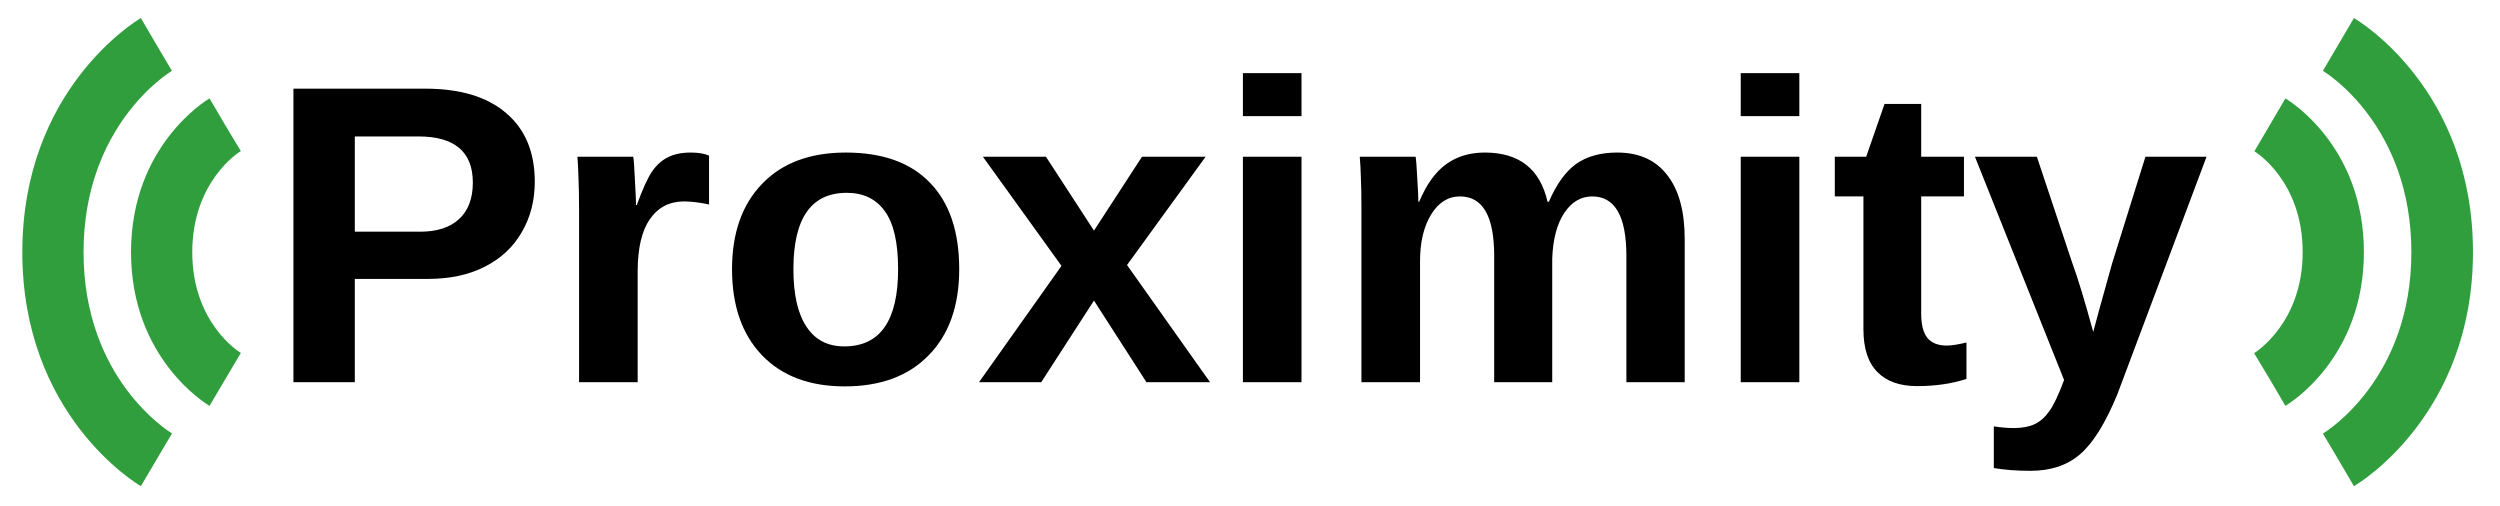
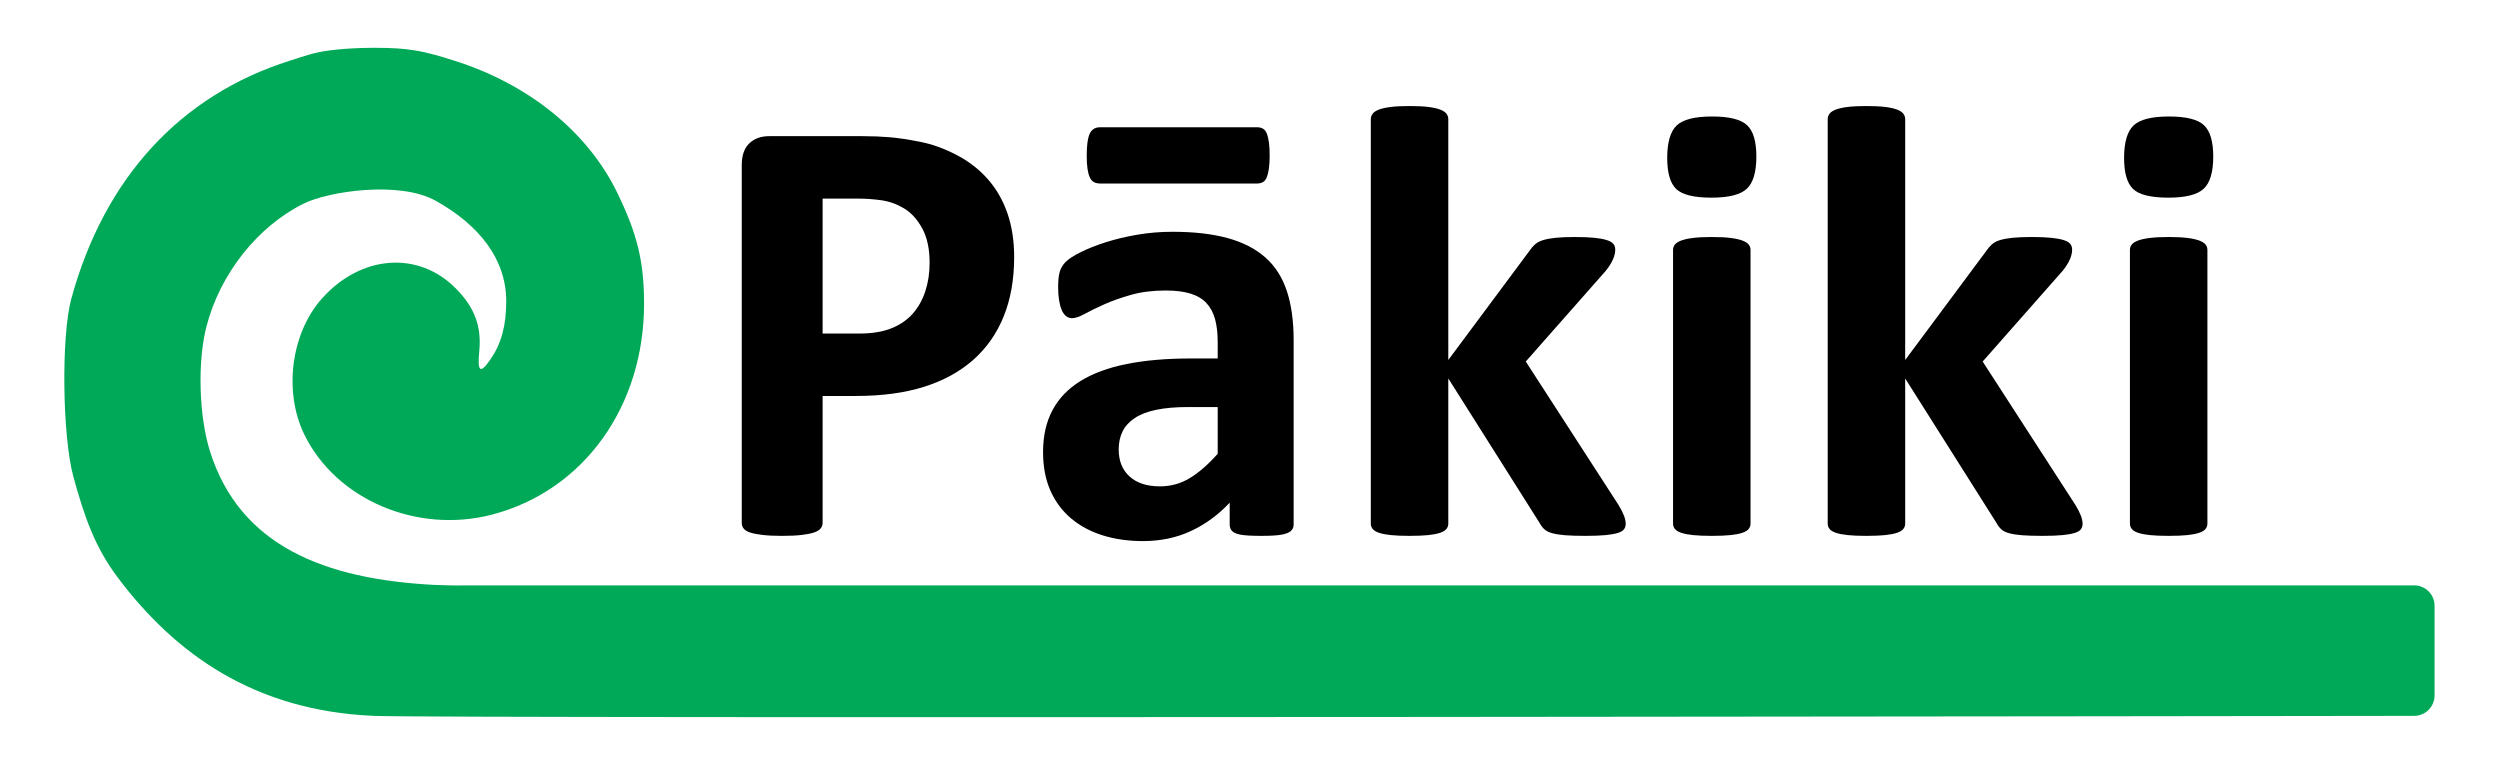
- <svg xmlns="http://www.w3.org/2000/svg" width="100%" height="100%" viewBox="0 0 1400 283" version="1.1" xml:space="preserve" style="fill-rule:evenodd;clip-rule:evenodd;stroke-linejoin:round;stroke-miterlimit:2;">
-   <g transform="matrix(4.16667,0,0,4.16667,0,0)">
-     <g transform="matrix(1,0,0,1,0,-1)">
-       <g id="Layer_2">
-         <g id="Layer_1-2">
-           <g transform="matrix(1,0,0,1,1,1.12)">
-             <g>
-               <g transform="matrix(1,0,0,1,2,2.31)">
-                 <path d="M25.16,52.12C24.73,51.86 14.61,45.76 14.61,31.46C14.61,17.16 24.73,11.05 25.16,10.79L29.33,17.9L27.25,14.35L29.37,17.88C29.1,18 22.84,22 22.84,31.46C22.84,40.92 29.1,44.87 29.37,45L25.16,52.12Z" style="fill:rgb(49,158,62);fill-rule:nonzero;" />
-               </g>
-               <g transform="matrix(1,0,0,1,2,2.31)">
-                 <path d="M15.93,62.91C15.28,62.53 0,53.31 0,31.46C0,9.61 15.28,0.38 15.93,0L20.1,7.1L18,3.55L20.11,7.09C19.62,7.38 8.23,14.46 8.23,31.46C8.23,48.46 19.63,55.53 20.12,55.82L15.93,62.91Z" style="fill:rgb(49,158,62);fill-rule:nonzero;" />
-               </g>
-             </g>
-           </g>
-           <g transform="matrix(2.3889,0,0,2.3889,-57.7337,-104.559)">
-             <g transform="matrix(24,0,0,24,148.438,65.6931)">
-                         </g>
-             <text x="39.067px" y="65.693px" style="font-family:'Arial-BoldMT', 'Arial', sans-serif;font-weight:700;font-size:24px;">Proximity</text>
-           </g>
-           <g transform="matrix(1,0,0,1,-38.6323,1.12)">
-             <g transform="matrix(1,0,0,1,-2,-2.305)">
-               <path d="M347.79,56.73L343.62,49.63L345.7,53.18L343.58,49.65C343.85,49.49 350.11,45.53 350.11,36.07C350.11,26.43 343.68,22.55 343.62,22.52L347.79,15.41C348.22,15.67 358.34,21.77 358.34,36.07C358.34,50.37 348.22,56.48 347.79,56.73Z" style="fill:rgb(49,158,62);fill-rule:nonzero;" />
-             </g>
-             <g transform="matrix(1,0,0,1,-2,-2.31)">
-               <path d="M357,67.53L352.83,60.43L354.93,64L352.83,60.46C353.32,60.17 364.72,53.09 364.72,36.09C364.72,19.09 353.32,12 352.83,11.71L357,4.62C357.67,5 373,14.22 373,36.07C373,57.92 357.67,67.15 357,67.53Z" style="fill:rgb(49,158,62);fill-rule:nonzero;" />
-             </g>
-           </g>
-         </g>
-       </g>
+ <svg xmlns="http://www.w3.org/2000/svg" width="100%" height="100%" viewBox="0 0 1158 355" version="1.1" xml:space="preserve" style="fill-rule:evenodd;clip-rule:evenodd;stroke-linejoin:round;stroke-miterlimit:2;">
+   <g>
+     <path d="M1118.24,331.586c-0,0 -912.934,1.367 -945.102,0c-55.607,-2.362 -92.197,-28.95 -118.605,-64.082c-10.735,-14.28 -15.557,-28.559 -20.528,-46.628c-5.137,-18.675 -5.694,-65.241 -0.986,-82.464c15.305,-55.991 50.498,-94.298 101.377,-110.348c6.869,-2.166 10.668,-3.722 18.568,-4.746c4.837,-0.626 11.949,-1.181 20.079,-1.181c9.116,0 14.039,0.405 18.898,1.181c6.553,1.047 12.024,2.74 18.383,4.746c34.613,10.919 61.938,33.061 75.624,61.28c9.311,19.2 12.383,31.938 12.383,51.346c-0,47.642 -27.964,86.51 -70.239,97.629c-34.812,9.155 -72.407,-6.839 -87.149,-37.077c-9.584,-19.656 -6.267,-46.821 8.249,-63.045c18.025,-20.145 44.57,-22.129 61.905,-4.625c8.775,8.861 12.005,17.495 10.897,29.135c-0.919,9.659 0.438,10.629 5.205,3.718c5.043,-7.313 7.284,-15.599 7.284,-26.94c-0,-19.598 -12.705,-35.319 -32.58,-46.442c-16.954,-9.488 -49.929,-4.358 -61.285,1.286c-21.368,10.622 -38.71,32.561 -44.994,56.922c-4.207,16.308 -3.496,41.466 1.633,57.773c13.81,43.91 53.225,59.275 103.922,61.904c3.064,0.158 10.682,0.279 11.436,0.277c0.097,-0 -0.005,-0 2.285,-0.063l903.34,0c2.506,0 4.909,0.996 6.681,2.768c1.772,1.772 2.768,4.175 2.768,6.681l-0,41.546c-0,2.506 -0.996,4.91 -2.768,6.682c-1.772,1.772 -4.175,2.767 -6.681,2.767Z" style="fill:#00a957;" />
+     <g>
+       <path d="M469.759,119.041c0,10.349 -1.614,19.511 -4.842,27.487c-3.228,7.975 -7.927,14.692 -14.099,20.151c-6.171,5.46 -13.743,9.613 -22.715,12.462c-8.972,2.848 -19.535,4.272 -31.687,4.272l-15.381,0l-0,58.818c-0,0.949 -0.309,1.804 -0.926,2.563c-0.617,0.76 -1.638,1.377 -3.062,1.852c-1.424,0.474 -3.323,0.854 -5.697,1.139c-2.373,0.285 -5.411,0.427 -9.114,0.427c-3.608,0 -6.622,-0.142 -9.044,-0.427c-2.421,-0.285 -4.343,-0.665 -5.767,-1.139c-1.424,-0.475 -2.421,-1.092 -2.991,-1.852c-0.57,-0.759 -0.855,-1.614 -0.855,-2.563l0,-165.772c0,-4.462 1.164,-7.809 3.49,-10.04c2.326,-2.231 5.388,-3.347 9.185,-3.347l43.437,0c4.368,0 8.521,0.166 12.461,0.499c3.941,0.332 8.664,1.044 14.171,2.136c5.507,1.092 11.084,3.109 16.734,6.053c5.649,2.943 10.467,6.669 14.455,11.179c3.987,4.51 7.026,9.779 9.114,15.808c2.089,6.029 3.133,12.794 3.133,20.294Zm-39.164,2.706c0,-6.456 -1.139,-11.773 -3.418,-15.95c-2.278,-4.178 -5.079,-7.263 -8.402,-9.257c-3.323,-1.994 -6.812,-3.252 -10.468,-3.774c-3.655,-0.522 -7.429,-0.783 -11.322,-0.783l-15.95,-0l-0,62.52l16.805,-0c5.981,-0 10.989,-0.807 15.025,-2.421c4.035,-1.614 7.334,-3.869 9.897,-6.765c2.564,-2.896 4.51,-6.361 5.839,-10.396c1.33,-4.035 1.994,-8.426 1.994,-13.174Z" style="fill-rule:nonzero; fill:#000000" />
+       <path d="M599.215,242.943c0,1.329 -0.475,2.373 -1.424,3.133c-0.95,0.76 -2.445,1.305 -4.486,1.638c-2.041,0.332 -5.056,0.498 -9.044,0.498c-4.272,0 -7.381,-0.166 -9.328,-0.498c-1.946,-0.333 -3.323,-0.878 -4.13,-1.638c-0.807,-0.76 -1.21,-1.804 -1.21,-3.133l-0,-10.112c-5.222,5.602 -11.18,9.969 -17.873,13.103c-6.694,3.133 -14.123,4.699 -22.288,4.699c-6.741,0 -12.937,-0.878 -18.586,-2.634c-5.649,-1.757 -10.538,-4.368 -14.668,-7.833c-4.131,-3.466 -7.335,-7.762 -9.614,-12.889c-2.278,-5.127 -3.417,-11.108 -3.417,-17.944c-0,-7.406 1.447,-13.838 4.343,-19.297c2.896,-5.46 7.216,-9.97 12.96,-13.53c5.744,-3.56 12.889,-6.195 21.433,-7.904c8.545,-1.709 18.467,-2.563 29.765,-2.563l12.39,-0l0,-7.691c0,-3.987 -0.403,-7.477 -1.21,-10.467c-0.807,-2.991 -2.136,-5.483 -3.988,-7.477c-1.851,-1.994 -4.32,-3.466 -7.405,-4.415c-3.086,-0.95 -6.907,-1.424 -11.465,-1.424c-5.981,-0 -11.322,0.664 -16.021,1.994c-4.7,1.329 -8.854,2.8 -12.462,4.414c-3.608,1.615 -6.622,3.086 -9.043,4.415c-2.421,1.33 -4.391,1.994 -5.91,1.994c-1.045,0 -1.971,-0.332 -2.778,-0.997c-0.807,-0.664 -1.471,-1.614 -1.993,-2.848c-0.523,-1.234 -0.926,-2.753 -1.211,-4.557c-0.285,-1.804 -0.427,-3.798 -0.427,-5.982c-0,-2.943 0.237,-5.269 0.712,-6.978c0.475,-1.709 1.377,-3.252 2.706,-4.629c1.329,-1.376 3.655,-2.895 6.978,-4.557c3.323,-1.661 7.216,-3.204 11.678,-4.628c4.463,-1.425 9.328,-2.588 14.598,-3.49c5.269,-0.902 10.705,-1.353 16.306,-1.353c9.969,0 18.491,0.974 25.564,2.92c7.073,1.946 12.889,4.937 17.446,8.972c4.557,4.035 7.88,9.233 9.969,15.595c2.089,6.361 3.133,13.909 3.133,22.644l0,85.449Zm-35.177,-54.403l-13.671,0c-5.792,0 -10.729,0.427 -14.812,1.282c-4.082,0.854 -7.405,2.136 -9.969,3.845c-2.563,1.709 -4.438,3.774 -5.625,6.195c-1.187,2.421 -1.78,5.198 -1.78,8.332c-0,5.316 1.685,9.494 5.055,12.532c3.371,3.038 8.047,4.557 14.028,4.557c5.032,0 9.661,-1.281 13.886,-3.845c4.225,-2.563 8.521,-6.314 12.888,-11.251l0,-21.647Zm18.23,-129.598c1.044,0 1.946,0.214 2.706,0.641c0.759,0.427 1.352,1.163 1.78,2.208c0.427,1.044 0.759,2.397 0.997,4.058c0.237,1.662 0.356,3.727 0.356,6.195c-0,2.469 -0.119,4.51 -0.356,6.124c-0.238,1.614 -0.57,2.944 -0.997,3.988c-0.428,1.044 -1.021,1.78 -1.78,2.207c-0.76,0.428 -1.662,0.641 -2.706,0.641l-72.632,0c-1.14,0 -2.113,-0.213 -2.92,-0.641c-0.807,-0.427 -1.448,-1.163 -1.922,-2.207c-0.475,-1.044 -0.831,-2.374 -1.068,-3.988c-0.238,-1.614 -0.357,-3.655 -0.357,-6.124c0,-2.373 0.119,-4.414 0.357,-6.123c0.237,-1.709 0.593,-3.062 1.068,-4.059c0.474,-0.997 1.115,-1.733 1.922,-2.208c0.807,-0.474 1.78,-0.712 2.92,-0.712l72.632,0Z" style="fill-rule:nonzero; fill:#000000" />
+       <path d="M753.024,242.658c-0,0.949 -0.261,1.78 -0.784,2.492c-0.522,0.712 -1.471,1.282 -2.848,1.709c-1.377,0.428 -3.252,0.76 -5.625,0.997c-2.374,0.238 -5.46,0.356 -9.257,0.356c-3.893,0 -7.05,-0.095 -9.471,-0.285c-2.421,-0.189 -4.415,-0.498 -5.981,-0.925c-1.567,-0.428 -2.778,-1.021 -3.632,-1.78c-0.855,-0.76 -1.614,-1.757 -2.279,-2.991l-42.297,-66.935l-0,67.22c-0,0.949 -0.285,1.78 -0.855,2.492c-0.569,0.712 -1.542,1.305 -2.919,1.78c-1.377,0.475 -3.204,0.831 -5.483,1.068c-2.279,0.238 -5.174,0.356 -8.687,0.356c-3.513,0 -6.409,-0.118 -8.688,-0.356c-2.278,-0.237 -4.106,-0.593 -5.483,-1.068c-1.376,-0.475 -2.35,-1.068 -2.919,-1.78c-0.57,-0.712 -0.855,-1.543 -0.855,-2.492l0,-187.277c0,-0.949 0.285,-1.804 0.855,-2.563c0.569,-0.76 1.543,-1.4 2.919,-1.923c1.377,-0.522 3.205,-0.925 5.483,-1.21c2.279,-0.285 5.175,-0.427 8.688,-0.427c3.513,-0 6.408,0.142 8.687,0.427c2.279,0.285 4.106,0.688 5.483,1.21c1.377,0.523 2.35,1.163 2.919,1.923c0.57,0.759 0.855,1.614 0.855,2.563l-0,111.512l37.598,-50.558c0.759,-1.139 1.614,-2.136 2.563,-2.991c0.95,-0.854 2.208,-1.519 3.774,-1.993c1.567,-0.475 3.513,-0.831 5.839,-1.068c2.326,-0.238 5.293,-0.357 8.901,-0.357c3.513,0 6.48,0.119 8.901,0.357c2.421,0.237 4.367,0.593 5.839,1.068c1.472,0.474 2.492,1.068 3.062,1.78c0.57,0.712 0.855,1.59 0.855,2.635c-0,1.424 -0.357,2.943 -1.069,4.557c-0.712,1.614 -1.78,3.323 -3.204,5.127l-37.17,42.155l43.009,66.508c1.139,1.899 1.97,3.536 2.492,4.913c0.523,1.377 0.784,2.635 0.784,3.774Z" style="fill-rule:nonzero; fill:#000000" />
+       <path d="M810.844,242.516c0,0.949 -0.285,1.78 -0.854,2.492c-0.57,0.712 -1.543,1.305 -2.92,1.78c-1.376,0.475 -3.204,0.831 -5.483,1.068c-2.278,0.238 -5.174,0.356 -8.687,0.356c-3.513,0 -6.409,-0.118 -8.687,-0.356c-2.279,-0.237 -4.107,-0.593 -5.483,-1.068c-1.377,-0.475 -2.35,-1.068 -2.92,-1.78c-0.57,-0.712 -0.854,-1.543 -0.854,-2.492l-0,-126.75c-0,-0.949 0.284,-1.78 0.854,-2.492c0.57,-0.712 1.543,-1.33 2.92,-1.852c1.376,-0.522 3.204,-0.925 5.483,-1.21c2.278,-0.285 5.174,-0.428 8.687,-0.428c3.513,0 6.409,0.143 8.687,0.428c2.279,0.285 4.107,0.688 5.483,1.21c1.377,0.522 2.35,1.14 2.92,1.852c0.569,0.712 0.854,1.543 0.854,2.492l0,126.75Zm2.706,-170.044c0,7.215 -1.471,12.2 -4.415,14.953c-2.943,2.754 -8.402,4.13 -16.377,4.13c-8.071,0 -13.506,-1.329 -16.307,-3.987c-2.801,-2.659 -4.201,-7.453 -4.201,-14.384c-0,-7.216 1.448,-12.224 4.343,-15.025c2.896,-2.801 8.379,-4.201 16.449,-4.201c7.976,-0 13.387,1.353 16.236,4.059c2.848,2.705 4.272,7.524 4.272,14.455Z" style="fill-rule:nonzero; fill:#000000" />
+       <path d="M964.653,242.658c-0,0.949 -0.261,1.78 -0.783,2.492c-0.523,0.712 -1.472,1.282 -2.849,1.709c-1.376,0.428 -3.252,0.76 -5.625,0.997c-2.374,0.238 -5.459,0.356 -9.257,0.356c-3.893,0 -7.05,-0.095 -9.471,-0.285c-2.421,-0.189 -4.415,-0.498 -5.981,-0.925c-1.567,-0.428 -2.777,-1.021 -3.632,-1.78c-0.854,-0.76 -1.614,-1.757 -2.278,-2.991l-42.298,-66.935l0,67.22c0,0.949 -0.285,1.78 -0.854,2.492c-0.57,0.712 -1.543,1.305 -2.92,1.78c-1.376,0.475 -3.204,0.831 -5.483,1.068c-2.278,0.238 -5.174,0.356 -8.687,0.356c-3.513,0 -6.409,-0.118 -8.687,-0.356c-2.279,-0.237 -4.107,-0.593 -5.483,-1.068c-1.377,-0.475 -2.35,-1.068 -2.92,-1.78c-0.57,-0.712 -0.854,-1.543 -0.854,-2.492l-0,-187.277c-0,-0.949 0.284,-1.804 0.854,-2.563c0.57,-0.76 1.543,-1.4 2.92,-1.923c1.376,-0.522 3.204,-0.925 5.483,-1.21c2.278,-0.285 5.174,-0.427 8.687,-0.427c3.513,-0 6.409,0.142 8.687,0.427c2.279,0.285 4.107,0.688 5.483,1.21c1.377,0.523 2.35,1.163 2.92,1.923c0.569,0.759 0.854,1.614 0.854,2.563l0,111.512l37.598,-50.558c0.759,-1.139 1.614,-2.136 2.563,-2.991c0.95,-0.854 2.208,-1.519 3.774,-1.993c1.567,-0.475 3.513,-0.831 5.839,-1.068c2.326,-0.238 5.293,-0.357 8.901,-0.357c3.513,0 6.48,0.119 8.901,0.357c2.421,0.237 4.368,0.593 5.839,1.068c1.472,0.474 2.493,1.068 3.062,1.78c0.57,0.712 0.855,1.59 0.855,2.635c-0,1.424 -0.356,2.943 -1.068,4.557c-0.712,1.614 -1.781,3.323 -3.205,5.127l-37.17,42.155l43.009,66.508c1.14,1.899 1.97,3.536 2.493,4.913c0.522,1.377 0.783,2.635 0.783,3.774Z" style="fill-rule:nonzero; fill:#000000" />
+       <path d="M1022.47,242.516c-0,0.949 -0.285,1.78 -0.855,2.492c-0.57,0.712 -1.543,1.305 -2.92,1.78c-1.376,0.475 -3.204,0.831 -5.482,1.068c-2.279,0.238 -5.175,0.356 -8.688,0.356c-3.513,0 -6.409,-0.118 -8.687,-0.356c-2.279,-0.237 -4.106,-0.593 -5.483,-1.068c-1.377,-0.475 -2.35,-1.068 -2.92,-1.78c-0.569,-0.712 -0.854,-1.543 -0.854,-2.492l-0,-126.75c-0,-0.949 0.285,-1.78 0.854,-2.492c0.57,-0.712 1.543,-1.33 2.92,-1.852c1.377,-0.522 3.204,-0.925 5.483,-1.21c2.278,-0.285 5.174,-0.428 8.687,-0.428c3.513,0 6.409,0.143 8.688,0.428c2.278,0.285 4.106,0.688 5.482,1.21c1.377,0.522 2.35,1.14 2.92,1.852c0.57,0.712 0.855,1.543 0.855,2.492l-0,126.75Zm2.705,-170.044c0,7.215 -1.471,12.2 -4.414,14.953c-2.944,2.754 -8.403,4.13 -16.378,4.13c-8.07,0 -13.506,-1.329 -16.307,-3.987c-2.801,-2.659 -4.201,-7.453 -4.201,-14.384c-0,-7.216 1.448,-12.224 4.344,-15.025c2.895,-2.801 8.378,-4.201 16.449,-4.201c7.975,-0 13.387,1.353 16.235,4.059c2.848,2.705 4.272,7.524 4.272,14.455Z" style="fill-rule:nonzero; fill:#000000" />
    </g>
  </g>
+   <rect x="0" y="0" width="1157.48" height="354.331" style="fill:none;" />
</svg>
